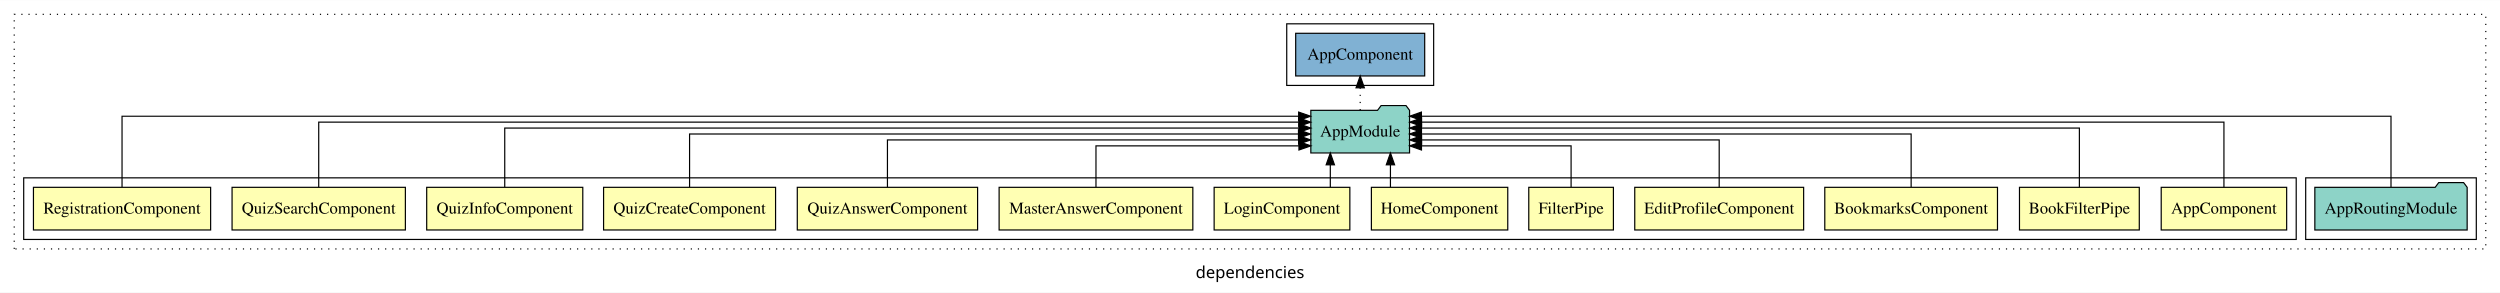
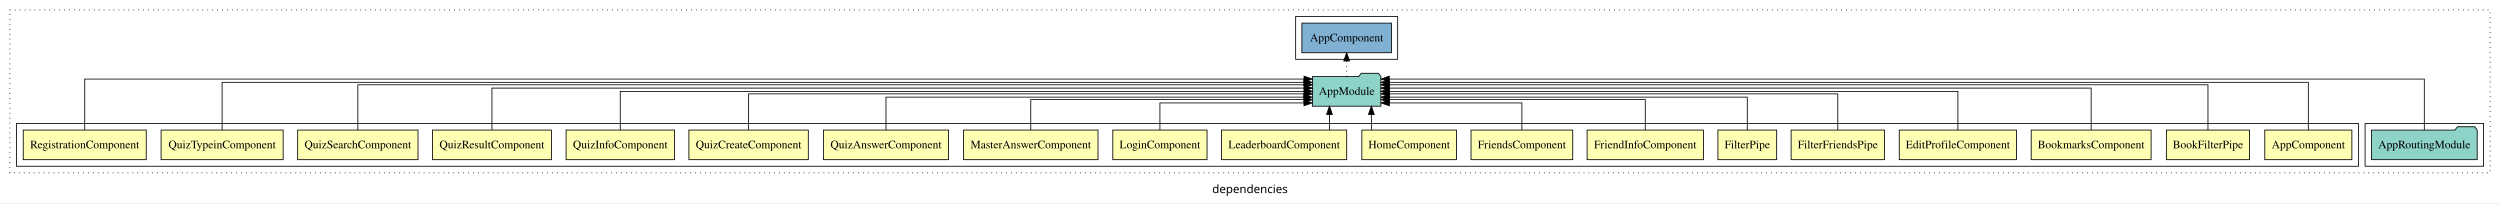
- <svg xmlns="http://www.w3.org/2000/svg" width="2110pt" height="247pt" viewBox="0.00 0.00 2110.00 246.80">
+ <svg xmlns="http://www.w3.org/2000/svg" width="3039pt" height="247pt" viewBox="0.00 0.00 3039.00 246.80">
  <g id="graph0" class="graph" transform="scale(1 1) rotate(0) translate(4 242.8)">
-     <polygon fill="white" stroke="transparent" points="-4,4 -4,-242.8 2106,-242.8 2106,4 -4,4" />
-     <text text-anchor="middle" x="1051" y="-8.2" font-family="sans-serif" font-size="14.00">dependencies</text>
+     <polygon fill="white" stroke="transparent" points="-4,4 -4,-242.8 3035,-242.8 3035,4 -4,4" />
+     <text text-anchor="middle" x="1515.5" y="-8.2" font-family="sans-serif" font-size="14.00">dependencies</text>
    <g id="clust1" class="cluster">
-       <polygon fill="none" stroke="black" stroke-dasharray="1,5" points="8,-32.8 8,-230.8 2094,-230.8 2094,-32.8 8,-32.8" />
+       <polygon fill="none" stroke="black" stroke-dasharray="1,5" points="8,-32.8 8,-230.8 3023,-230.8 3023,-32.8 8,-32.8" />
    </g>
-     <g id="clust16" class="cluster">
-       <polygon fill="none" stroke="black" points="1942,-40.8 1942,-92.8 2086,-92.8 2086,-40.8 1942,-40.8" />
+     <g id="clust22" class="cluster">
+       <polygon fill="none" stroke="black" points="2871,-40.8 2871,-92.8 3015,-92.8 3015,-40.8 2871,-40.8" />
    </g>
-     <g id="clust18" class="cluster">
-       <polygon fill="none" stroke="black" points="1082,-170.8 1082,-222.8 1206,-222.8 1206,-170.8 1082,-170.8" />
+     <g id="clust24" class="cluster">
+       <polygon fill="none" stroke="black" points="1571,-170.8 1571,-222.8 1695,-222.8 1695,-170.8 1571,-170.8" />
    </g>
    <g id="clust2" class="cluster">
-       <polygon fill="none" stroke="black" points="16,-40.8 16,-92.8 1934,-92.8 1934,-40.8 16,-40.8" />
+       <polygon fill="none" stroke="black" points="16,-40.8 16,-92.8 2863,-92.8 2863,-40.8 16,-40.8" />
    </g>
    <g id="node1" class="node">
-       <polygon fill="#ffffb3" stroke="black" points="1925.94,-84.8 1820.06,-84.8 1820.06,-48.8 1925.94,-48.8 1925.94,-84.8" />
-       <text text-anchor="middle" x="1873" y="-62.6" font-family="Times,serif" font-size="14.00">AppComponent</text>
+       <polygon fill="#ffffb3" stroke="black" points="2854.94,-84.8 2749.06,-84.8 2749.06,-48.8 2854.94,-48.8 2854.94,-84.8" />
+       <text text-anchor="middle" x="2802" y="-62.6" font-family="Times,serif" font-size="14.00">AppComponent</text>
+     </g>
+     <g id="node20" class="node">
+       <polygon fill="#8dd3c7" stroke="black" points="1674.66,-149.8 1671.66,-153.8 1650.66,-153.8 1647.66,-149.8 1591.34,-149.8 1591.34,-113.8 1674.66,-113.8 1674.66,-149.8" />
+       <text text-anchor="middle" x="1633" y="-127.6" font-family="Times,serif" font-size="14.00">AppModule</text>
+     </g>
+     <g id="edge1" class="edge">
+       <path fill="none" stroke="black" d="M2802,-84.81C2802,-107.29 2802,-142.8 2802,-142.8 2802,-142.8 1684.95,-142.8 1684.95,-142.8" />
+       <polygon fill="black" stroke="black" points="1684.95,-139.3 1674.95,-142.8 1684.95,-146.3 1684.95,-139.3" />
+     </g>
+     <g id="node2" class="node">
+       <polygon fill="#ffffb3" stroke="black" points="2730.56,-84.8 2629.44,-84.8 2629.44,-48.8 2730.56,-48.8 2730.56,-84.8" />
+       <text text-anchor="middle" x="2680" y="-62.6" font-family="Times,serif" font-size="14.00">BookFilterPipe</text>
+     </g>
+     <g id="edge2" class="edge">
+       <path fill="none" stroke="black" d="M2680,-84.84C2680,-106.46 2680,-139.8 2680,-139.8 2680,-139.8 1684.69,-139.8 1684.69,-139.8" />
+       <polygon fill="black" stroke="black" points="1684.69,-136.3 1674.69,-139.8 1684.69,-143.3 1684.69,-136.3" />
+     </g>
+     <g id="node3" class="node">
+       <polygon fill="#ffffb3" stroke="black" points="2610.88,-84.8 2465.12,-84.8 2465.12,-48.8 2610.88,-48.8 2610.88,-84.8" />
+       <text text-anchor="middle" x="2538" y="-62.6" font-family="Times,serif" font-size="14.00">BookmarksComponent</text>
+     </g>
+     <g id="edge3" class="edge">
+       <path fill="none" stroke="black" d="M2538,-84.93C2538,-105.37 2538,-135.8 2538,-135.8 2538,-135.8 1684.83,-135.8 1684.83,-135.8" />
+       <polygon fill="black" stroke="black" points="1684.84,-132.3 1674.83,-135.8 1684.83,-139.3 1684.84,-132.3" />
+     </g>
+     <g id="node4" class="node">
+       <polygon fill="#ffffb3" stroke="black" points="2447.27,-84.8 2304.73,-84.8 2304.73,-48.8 2447.27,-48.8 2447.27,-84.8" />
+       <text text-anchor="middle" x="2376" y="-62.6" font-family="Times,serif" font-size="14.00">EditProfileComponent</text>
+     </g>
+     <g id="edge4" class="edge">
+       <path fill="none" stroke="black" d="M2376,-84.91C2376,-104.14 2376,-131.8 2376,-131.8 2376,-131.8 1684.81,-131.8 1684.81,-131.8" />
+       <polygon fill="black" stroke="black" points="1684.81,-128.3 1674.81,-131.8 1684.81,-135.3 1684.81,-128.3" />
+     </g>
+     <g id="node5" class="node">
+       <polygon fill="#ffffb3" stroke="black" points="2286.72,-84.8 2173.28,-84.8 2173.28,-48.8 2286.72,-48.8 2286.72,-84.8" />
+       <text text-anchor="middle" x="2230" y="-62.6" font-family="Times,serif" font-size="14.00">FilterFriendsPipe</text>
+     </g>
+     <g id="edge5" class="edge">
+       <path fill="none" stroke="black" d="M2230,-85.07C2230,-103.36 2230,-128.8 2230,-128.8 2230,-128.8 1684.98,-128.8 1684.98,-128.8" />
+       <polygon fill="black" stroke="black" points="1684.98,-125.3 1674.98,-128.8 1684.98,-132.3 1684.98,-125.3" />
+     </g>
+     <g id="node6" class="node">
+       <polygon fill="#ffffb3" stroke="black" points="2155.72,-84.8 2084.28,-84.8 2084.28,-48.8 2155.72,-48.8 2155.72,-84.8" />
+       <text text-anchor="middle" x="2120" y="-62.6" font-family="Times,serif" font-size="14.00">FilterPipe</text>
+     </g>
+     <g id="edge6" class="edge">
+       <path fill="none" stroke="black" d="M2120,-84.83C2120,-101.86 2120,-124.8 2120,-124.8 2120,-124.8 1684.94,-124.8 1684.94,-124.8" />
+       <polygon fill="black" stroke="black" points="1684.94,-121.3 1674.94,-124.8 1684.94,-128.3 1684.94,-121.3" />
+     </g>
+     <g id="node7" class="node">
+       <polygon fill="#ffffb3" stroke="black" points="2066.71,-84.8 1925.29,-84.8 1925.29,-48.8 2066.71,-48.8 2066.71,-84.8" />
+       <text text-anchor="middle" x="1996" y="-62.6" font-family="Times,serif" font-size="14.00">FriendInfoComponent</text>
+     </g>
+     <g id="edge7" class="edge">
+       <path fill="none" stroke="black" d="M1996,-84.81C1996,-100.85 1996,-121.8 1996,-121.8 1996,-121.8 1685,-121.8 1685,-121.8" />
+       <polygon fill="black" stroke="black" points="1685,-118.3 1675,-121.8 1685,-125.3 1685,-118.3" />
+     </g>
+     <g id="node8" class="node">
+       <polygon fill="#ffffb3" stroke="black" points="1907.83,-84.8 1784.17,-84.8 1784.17,-48.8 1907.83,-48.8 1907.83,-84.8" />
+       <text text-anchor="middle" x="1846" y="-62.6" font-family="Times,serif" font-size="14.00">FriendsComponent</text>
+     </g>
+     <g id="edge8" class="edge">
+       <path fill="none" stroke="black" d="M1846,-84.92C1846,-99.58 1846,-117.8 1846,-117.8 1846,-117.8 1684.83,-117.8 1684.83,-117.8" />
+       <polygon fill="black" stroke="black" points="1684.83,-114.3 1674.83,-117.8 1684.83,-121.3 1684.83,-114.3" />
+     </g>
+     <g id="node9" class="node">
+       <polygon fill="#ffffb3" stroke="black" points="1766.55,-84.8 1651.45,-84.8 1651.45,-48.8 1766.55,-48.8 1766.55,-84.8" />
+       <text text-anchor="middle" x="1709" y="-62.6" font-family="Times,serif" font-size="14.00">HomeComponent</text>
+     </g>
+     <g id="edge9" class="edge">
+       <path fill="none" stroke="black" d="M1663.03,-84.91C1663.03,-84.91 1663.03,-103.79 1663.03,-103.79" />
+       <polygon fill="black" stroke="black" points="1659.53,-103.79 1663.03,-113.79 1666.53,-103.79 1659.53,-103.79" />
+     </g>
+     <g id="node10" class="node">
+       <polygon fill="#ffffb3" stroke="black" points="1633.06,-84.8 1480.94,-84.8 1480.94,-48.8 1633.06,-48.8 1633.06,-84.8" />
+       <text text-anchor="middle" x="1557" y="-62.6" font-family="Times,serif" font-size="14.00">LeaderboardComponent</text>
+     </g>
+     <g id="edge10" class="edge">
+       <path fill="none" stroke="black" d="M1612.1,-84.91C1612.1,-84.91 1612.1,-103.79 1612.1,-103.79" />
+       <polygon fill="black" stroke="black" points="1608.6,-103.79 1612.1,-113.79 1615.6,-103.79 1608.6,-103.79" />
+     </g>
+     <g id="node11" class="node">
+       <polygon fill="#ffffb3" stroke="black" points="1463.27,-84.8 1348.73,-84.8 1348.73,-48.8 1463.27,-48.8 1463.27,-84.8" />
+       <text text-anchor="middle" x="1406" y="-62.6" font-family="Times,serif" font-size="14.00">LoginComponent</text>
+     </g>
+     <g id="edge11" class="edge">
+       <path fill="none" stroke="black" d="M1406,-84.92C1406,-99.58 1406,-117.8 1406,-117.8 1406,-117.8 1581.1,-117.8 1581.1,-117.8" />
+       <polygon fill="black" stroke="black" points="1581.1,-121.3 1591.1,-117.8 1581.1,-114.3 1581.1,-121.3" />
+     </g>
+     <g id="node12" class="node">
+       <polygon fill="#ffffb3" stroke="black" points="1330.75,-84.8 1167.25,-84.8 1167.25,-48.8 1330.75,-48.8 1330.75,-84.8" />
+       <text text-anchor="middle" x="1249" y="-62.6" font-family="Times,serif" font-size="14.00">MasterAnswerComponent</text>
+     </g>
+     <g id="edge12" class="edge">
+       <path fill="none" stroke="black" d="M1249,-84.81C1249,-100.85 1249,-121.8 1249,-121.8 1249,-121.8 1581.17,-121.8 1581.17,-121.8" />
+       <polygon fill="black" stroke="black" points="1581.17,-125.3 1591.17,-121.8 1581.17,-118.3 1581.17,-125.3" />
+     </g>
+     <g id="node13" class="node">
+       <polygon fill="#ffffb3" stroke="black" points="1149.09,-84.8 996.91,-84.8 996.91,-48.8 1149.09,-48.8 1149.09,-84.8" />
+       <text text-anchor="middle" x="1073" y="-62.6" font-family="Times,serif" font-size="14.00">QuizAnswerComponent</text>
+     </g>
+     <g id="edge13" class="edge">
+       <path fill="none" stroke="black" d="M1073,-84.83C1073,-101.86 1073,-124.8 1073,-124.8 1073,-124.8 1580.91,-124.8 1580.91,-124.8" />
+       <polygon fill="black" stroke="black" points="1580.91,-128.3 1590.91,-124.8 1580.91,-121.3 1580.91,-128.3" />
    </g>
    <g id="node14" class="node">
-       <polygon fill="#8dd3c7" stroke="black" points="1185.66,-149.8 1182.66,-153.8 1161.66,-153.8 1158.66,-149.8 1102.34,-149.8 1102.34,-113.8 1185.66,-113.8 1185.66,-149.8" />
-       <text text-anchor="middle" x="1144" y="-127.6" font-family="Times,serif" font-size="14.00">AppModule</text>
+       <polygon fill="#ffffb3" stroke="black" points="978.58,-84.8 833.42,-84.8 833.42,-48.8 978.58,-48.8 978.58,-84.8" />
+       <text text-anchor="middle" x="906" y="-62.6" font-family="Times,serif" font-size="14.00">QuizCreateComponent</text>
    </g>
-     <g id="edge1" class="edge">
-       <path fill="none" stroke="black" d="M1873,-84.84C1873,-106.46 1873,-139.8 1873,-139.8 1873,-139.8 1195.81,-139.8 1195.81,-139.8" />
-       <polygon fill="black" stroke="black" points="1195.81,-136.3 1185.81,-139.8 1195.81,-143.3 1195.81,-136.3" />
+     <g id="edge14" class="edge">
+       <path fill="none" stroke="black" d="M906,-85.07C906,-103.36 906,-128.8 906,-128.8 906,-128.8 1581.3,-128.8 1581.3,-128.8" />
+       <polygon fill="black" stroke="black" points="1581.3,-132.3 1591.3,-128.8 1581.3,-125.3 1581.3,-132.3" />
    </g>
-     <g id="node2" class="node">
-       <polygon fill="#ffffb3" stroke="black" points="1801.56,-84.8 1700.44,-84.8 1700.44,-48.8 1801.56,-48.8 1801.56,-84.8" />
-       <text text-anchor="middle" x="1751" y="-62.6" font-family="Times,serif" font-size="14.00">BookFilterPipe</text>
+     <g id="node15" class="node">
+       <polygon fill="#ffffb3" stroke="black" points="815.87,-84.8 684.13,-84.8 684.13,-48.8 815.87,-48.8 815.87,-84.8" />
+       <text text-anchor="middle" x="750" y="-62.6" font-family="Times,serif" font-size="14.00">QuizInfoComponent</text>
    </g>
-     <g id="edge2" class="edge">
-       <path fill="none" stroke="black" d="M1751,-85.02C1751,-105.17 1751,-134.8 1751,-134.8 1751,-134.8 1195.72,-134.8 1195.72,-134.8" />
-       <polygon fill="black" stroke="black" points="1195.72,-131.3 1185.72,-134.8 1195.72,-138.3 1195.72,-131.3" />
+     <g id="edge15" class="edge">
+       <path fill="none" stroke="black" d="M750,-84.91C750,-104.14 750,-131.8 750,-131.8 750,-131.8 1581.3,-131.8 1581.3,-131.8" />
+       <polygon fill="black" stroke="black" points="1581.3,-135.3 1591.3,-131.8 1581.3,-128.3 1581.3,-135.3" />
    </g>
-     <g id="node3" class="node">
-       <polygon fill="#ffffb3" stroke="black" points="1681.88,-84.8 1536.12,-84.8 1536.12,-48.8 1681.88,-48.8 1681.88,-84.8" />
-       <text text-anchor="middle" x="1609" y="-62.6" font-family="Times,serif" font-size="14.00">BookmarksComponent</text>
+     <g id="node16" class="node">
+       <polygon fill="#ffffb3" stroke="black" points="666.32,-84.8 521.68,-84.8 521.68,-48.8 666.32,-48.8 666.32,-84.8" />
+       <text text-anchor="middle" x="594" y="-62.6" font-family="Times,serif" font-size="14.00">QuizResultComponent</text>
    </g>
-     <g id="edge3" class="edge">
-       <path fill="none" stroke="black" d="M1609,-85.02C1609,-103.63 1609,-129.8 1609,-129.8 1609,-129.8 1195.67,-129.8 1195.67,-129.8" />
-       <polygon fill="black" stroke="black" points="1195.67,-126.3 1185.67,-129.8 1195.67,-133.3 1195.67,-126.3" />
+     <g id="edge16" class="edge">
+       <path fill="none" stroke="black" d="M594,-84.93C594,-105.37 594,-135.8 594,-135.8 594,-135.8 1581.31,-135.8 1581.31,-135.8" />
+       <polygon fill="black" stroke="black" points="1581.31,-139.3 1591.31,-135.8 1581.31,-132.3 1581.31,-139.3" />
    </g>
-     <g id="node4" class="node">
-       <polygon fill="#ffffb3" stroke="black" points="1518.27,-84.8 1375.73,-84.8 1375.73,-48.8 1518.27,-48.8 1518.27,-84.8" />
-       <text text-anchor="middle" x="1447" y="-62.6" font-family="Times,serif" font-size="14.00">EditProfileComponent</text>
+     <g id="node17" class="node">
+       <polygon fill="#ffffb3" stroke="black" points="504.14,-84.8 357.86,-84.8 357.86,-48.8 504.14,-48.8 504.14,-84.8" />
+       <text text-anchor="middle" x="431" y="-62.6" font-family="Times,serif" font-size="14.00">QuizSearchComponent</text>
    </g>
-     <g id="edge4" class="edge">
-       <path fill="none" stroke="black" d="M1447,-84.83C1447,-101.86 1447,-124.8 1447,-124.8 1447,-124.8 1195.81,-124.8 1195.81,-124.8" />
-       <polygon fill="black" stroke="black" points="1195.81,-121.3 1185.81,-124.8 1195.81,-128.3 1195.81,-121.3" />
+     <g id="edge17" class="edge">
+       <path fill="none" stroke="black" d="M431,-84.84C431,-106.46 431,-139.8 431,-139.8 431,-139.8 1581.28,-139.8 1581.28,-139.8" />
+       <polygon fill="black" stroke="black" points="1581.28,-143.3 1591.28,-139.8 1581.28,-136.3 1581.28,-143.3" />
    </g>
-     <g id="node5" class="node">
-       <polygon fill="#ffffb3" stroke="black" points="1357.72,-84.8 1286.28,-84.8 1286.28,-48.8 1357.72,-48.8 1357.72,-84.8" />
-       <text text-anchor="middle" x="1322" y="-62.6" font-family="Times,serif" font-size="14.00">FilterPipe</text>
+     <g id="node18" class="node">
+       <polygon fill="#ffffb3" stroke="black" points="340.2,-84.8 191.8,-84.8 191.8,-48.8 340.2,-48.8 340.2,-84.8" />
+       <text text-anchor="middle" x="266" y="-62.6" font-family="Times,serif" font-size="14.00">QuizTypeinComponent</text>
    </g>
-     <g id="edge5" class="edge">
-       <path fill="none" stroke="black" d="M1322,-85.04C1322,-100.37 1322,-119.8 1322,-119.8 1322,-119.8 1195.73,-119.8 1195.73,-119.8" />
-       <polygon fill="black" stroke="black" points="1195.73,-116.3 1185.73,-119.8 1195.73,-123.3 1195.73,-116.3" />
+     <g id="edge18" class="edge">
+       <path fill="none" stroke="black" d="M266,-84.81C266,-107.29 266,-142.8 266,-142.8 266,-142.8 1580.97,-142.8 1580.97,-142.8" />
+       <polygon fill="black" stroke="black" points="1580.97,-146.3 1590.97,-142.8 1580.97,-139.3 1580.97,-146.3" />
    </g>
-     <g id="node6" class="node">
-       <polygon fill="#ffffb3" stroke="black" points="1268.55,-84.8 1153.45,-84.8 1153.45,-48.8 1268.55,-48.8 1268.55,-84.8" />
-       <text text-anchor="middle" x="1211" y="-62.6" font-family="Times,serif" font-size="14.00">HomeComponent</text>
-     </g>
-     <g id="edge6" class="edge">
-       <path fill="none" stroke="black" d="M1169.53,-84.91C1169.53,-84.91 1169.53,-103.79 1169.53,-103.79" />
-       <polygon fill="black" stroke="black" points="1166.03,-103.79 1169.53,-113.79 1173.03,-103.79 1166.03,-103.79" />
-     </g>
-     <g id="node7" class="node">
-       <polygon fill="#ffffb3" stroke="black" points="1135.27,-84.8 1020.73,-84.8 1020.73,-48.8 1135.27,-48.8 1135.27,-84.8" />
-       <text text-anchor="middle" x="1078" y="-62.6" font-family="Times,serif" font-size="14.00">LoginComponent</text>
-     </g>
-     <g id="edge7" class="edge">
-       <path fill="none" stroke="black" d="M1118.78,-84.91C1118.78,-84.91 1118.78,-103.79 1118.78,-103.79" />
-       <polygon fill="black" stroke="black" points="1115.28,-103.79 1118.78,-113.79 1122.28,-103.79 1115.28,-103.79" />
-     </g>
-     <g id="node8" class="node">
-       <polygon fill="#ffffb3" stroke="black" points="1002.75,-84.8 839.25,-84.8 839.25,-48.8 1002.75,-48.8 1002.75,-84.8" />
-       <text text-anchor="middle" x="921" y="-62.6" font-family="Times,serif" font-size="14.00">MasterAnswerComponent</text>
-     </g>
-     <g id="edge8" class="edge">
-       <path fill="none" stroke="black" d="M921,-85.04C921,-100.37 921,-119.8 921,-119.8 921,-119.8 1092.32,-119.8 1092.32,-119.8" />
-       <polygon fill="black" stroke="black" points="1092.32,-123.3 1102.32,-119.8 1092.32,-116.3 1092.32,-123.3" />
-     </g>
-     <g id="node9" class="node">
-       <polygon fill="#ffffb3" stroke="black" points="821.09,-84.8 668.91,-84.8 668.91,-48.8 821.09,-48.8 821.09,-84.8" />
-       <text text-anchor="middle" x="745" y="-62.6" font-family="Times,serif" font-size="14.00">QuizAnswerComponent</text>
-     </g>
-     <g id="edge9" class="edge">
-       <path fill="none" stroke="black" d="M745,-84.83C745,-101.86 745,-124.8 745,-124.8 745,-124.8 1092.05,-124.8 1092.05,-124.8" />
-       <polygon fill="black" stroke="black" points="1092.05,-128.3 1102.05,-124.8 1092.05,-121.3 1092.05,-128.3" />
-     </g>
-     <g id="node10" class="node">
-       <polygon fill="#ffffb3" stroke="black" points="650.58,-84.8 505.42,-84.8 505.42,-48.8 650.58,-48.8 650.58,-84.8" />
-       <text text-anchor="middle" x="578" y="-62.6" font-family="Times,serif" font-size="14.00">QuizCreateComponent</text>
-     </g>
-     <g id="edge10" class="edge">
-       <path fill="none" stroke="black" d="M578,-85.02C578,-103.63 578,-129.8 578,-129.8 578,-129.8 1091.92,-129.8 1091.92,-129.8" />
-       <polygon fill="black" stroke="black" points="1091.92,-133.3 1101.92,-129.8 1091.92,-126.3 1091.92,-133.3" />
-     </g>
-     <g id="node11" class="node">
-       <polygon fill="#ffffb3" stroke="black" points="487.87,-84.8 356.13,-84.8 356.13,-48.8 487.87,-48.8 487.87,-84.8" />
-       <text text-anchor="middle" x="422" y="-62.6" font-family="Times,serif" font-size="14.00">QuizInfoComponent</text>
-     </g>
-     <g id="edge11" class="edge">
-       <path fill="none" stroke="black" d="M422,-85.02C422,-105.17 422,-134.8 422,-134.8 422,-134.8 1092.33,-134.8 1092.33,-134.8" />
-       <polygon fill="black" stroke="black" points="1092.33,-138.3 1102.33,-134.8 1092.33,-131.3 1092.33,-138.3" />
-     </g>
-     <g id="node12" class="node">
-       <polygon fill="#ffffb3" stroke="black" points="338.14,-84.8 191.86,-84.8 191.86,-48.8 338.14,-48.8 338.14,-84.8" />
-       <text text-anchor="middle" x="265" y="-62.6" font-family="Times,serif" font-size="14.00">QuizSearchComponent</text>
-     </g>
-     <g id="edge12" class="edge">
-       <path fill="none" stroke="black" d="M265,-84.84C265,-106.46 265,-139.8 265,-139.8 265,-139.8 1092.2,-139.8 1092.2,-139.8" />
-       <polygon fill="black" stroke="black" points="1092.2,-143.3 1102.2,-139.8 1092.2,-136.3 1092.2,-143.3" />
-     </g>
-     <g id="node13" class="node">
+     <g id="node19" class="node">
      <polygon fill="#ffffb3" stroke="black" points="173.77,-84.8 24.23,-84.8 24.23,-48.8 173.77,-48.8 173.77,-84.8" />
      <text text-anchor="middle" x="99" y="-62.6" font-family="Times,serif" font-size="14.00">RegistrationComponent</text>
    </g>
-     <g id="edge13" class="edge">
-       <path fill="none" stroke="black" d="M99,-84.89C99,-107.93 99,-144.8 99,-144.8 99,-144.8 1092.07,-144.8 1092.07,-144.8" />
-       <polygon fill="black" stroke="black" points="1092.07,-148.3 1102.07,-144.8 1092.07,-141.3 1092.07,-148.3" />
+     <g id="edge19" class="edge">
+       <path fill="none" stroke="black" d="M99,-84.95C99,-108.56 99,-146.8 99,-146.8 99,-146.8 1581.17,-146.8 1581.17,-146.8" />
+       <polygon fill="black" stroke="black" points="1581.17,-150.3 1591.17,-146.8 1581.17,-143.3 1581.17,-150.3" />
    </g>
-     <g id="node16" class="node">
-       <polygon fill="#80b1d3" stroke="black" points="1198.44,-214.8 1089.56,-214.8 1089.56,-178.8 1198.44,-178.8 1198.44,-214.8" />
-       <text text-anchor="middle" x="1144" y="-192.6" font-family="Times,serif" font-size="14.00">AppComponent </text>
+     <g id="node22" class="node">
+       <polygon fill="#80b1d3" stroke="black" points="1687.44,-214.8 1578.56,-214.8 1578.56,-178.8 1687.44,-178.8 1687.44,-214.8" />
+       <text text-anchor="middle" x="1633" y="-192.6" font-family="Times,serif" font-size="14.00">AppComponent </text>
    </g>
-     <g id="edge15" class="edge">
-       <path fill="none" stroke="black" stroke-dasharray="1,5" d="M1144,-149.91C1144,-149.91 1144,-168.79 1144,-168.79" />
-       <polygon fill="black" stroke="black" points="1140.5,-168.79 1144,-178.79 1147.5,-168.79 1140.5,-168.79" />
+     <g id="edge21" class="edge">
+       <path fill="none" stroke="black" stroke-dasharray="1,5" d="M1633,-149.91C1633,-149.91 1633,-168.79 1633,-168.79" />
+       <polygon fill="black" stroke="black" points="1629.5,-168.79 1633,-178.79 1636.5,-168.79 1629.5,-168.79" />
    </g>
-     <g id="node15" class="node">
-       <polygon fill="#8dd3c7" stroke="black" points="2078.28,-84.8 2075.28,-88.8 2054.28,-88.8 2051.28,-84.8 1949.72,-84.8 1949.72,-48.8 2078.28,-48.8 2078.28,-84.8" />
-       <text text-anchor="middle" x="2014" y="-62.6" font-family="Times,serif" font-size="14.00">AppRoutingModule</text>
+     <g id="node21" class="node">
+       <polygon fill="#8dd3c7" stroke="black" points="3007.28,-84.8 3004.28,-88.8 2983.28,-88.8 2980.28,-84.8 2878.72,-84.8 2878.72,-48.8 3007.28,-48.8 3007.28,-84.8" />
+       <text text-anchor="middle" x="2943" y="-62.6" font-family="Times,serif" font-size="14.00">AppRoutingModule</text>
    </g>
-     <g id="edge14" class="edge">
-       <path fill="none" stroke="black" d="M2014,-84.89C2014,-107.93 2014,-144.8 2014,-144.8 2014,-144.8 1195.67,-144.8 1195.67,-144.8" />
-       <polygon fill="black" stroke="black" points="1195.67,-141.3 1185.67,-144.8 1195.67,-148.3 1195.67,-141.3" />
+     <g id="edge20" class="edge">
+       <path fill="none" stroke="black" d="M2943,-84.95C2943,-108.56 2943,-146.8 2943,-146.8 2943,-146.8 1684.74,-146.8 1684.74,-146.8" />
+       <polygon fill="black" stroke="black" points="1684.74,-143.3 1674.74,-146.8 1684.74,-150.3 1684.74,-143.3" />
    </g>
  </g>
</svg>
